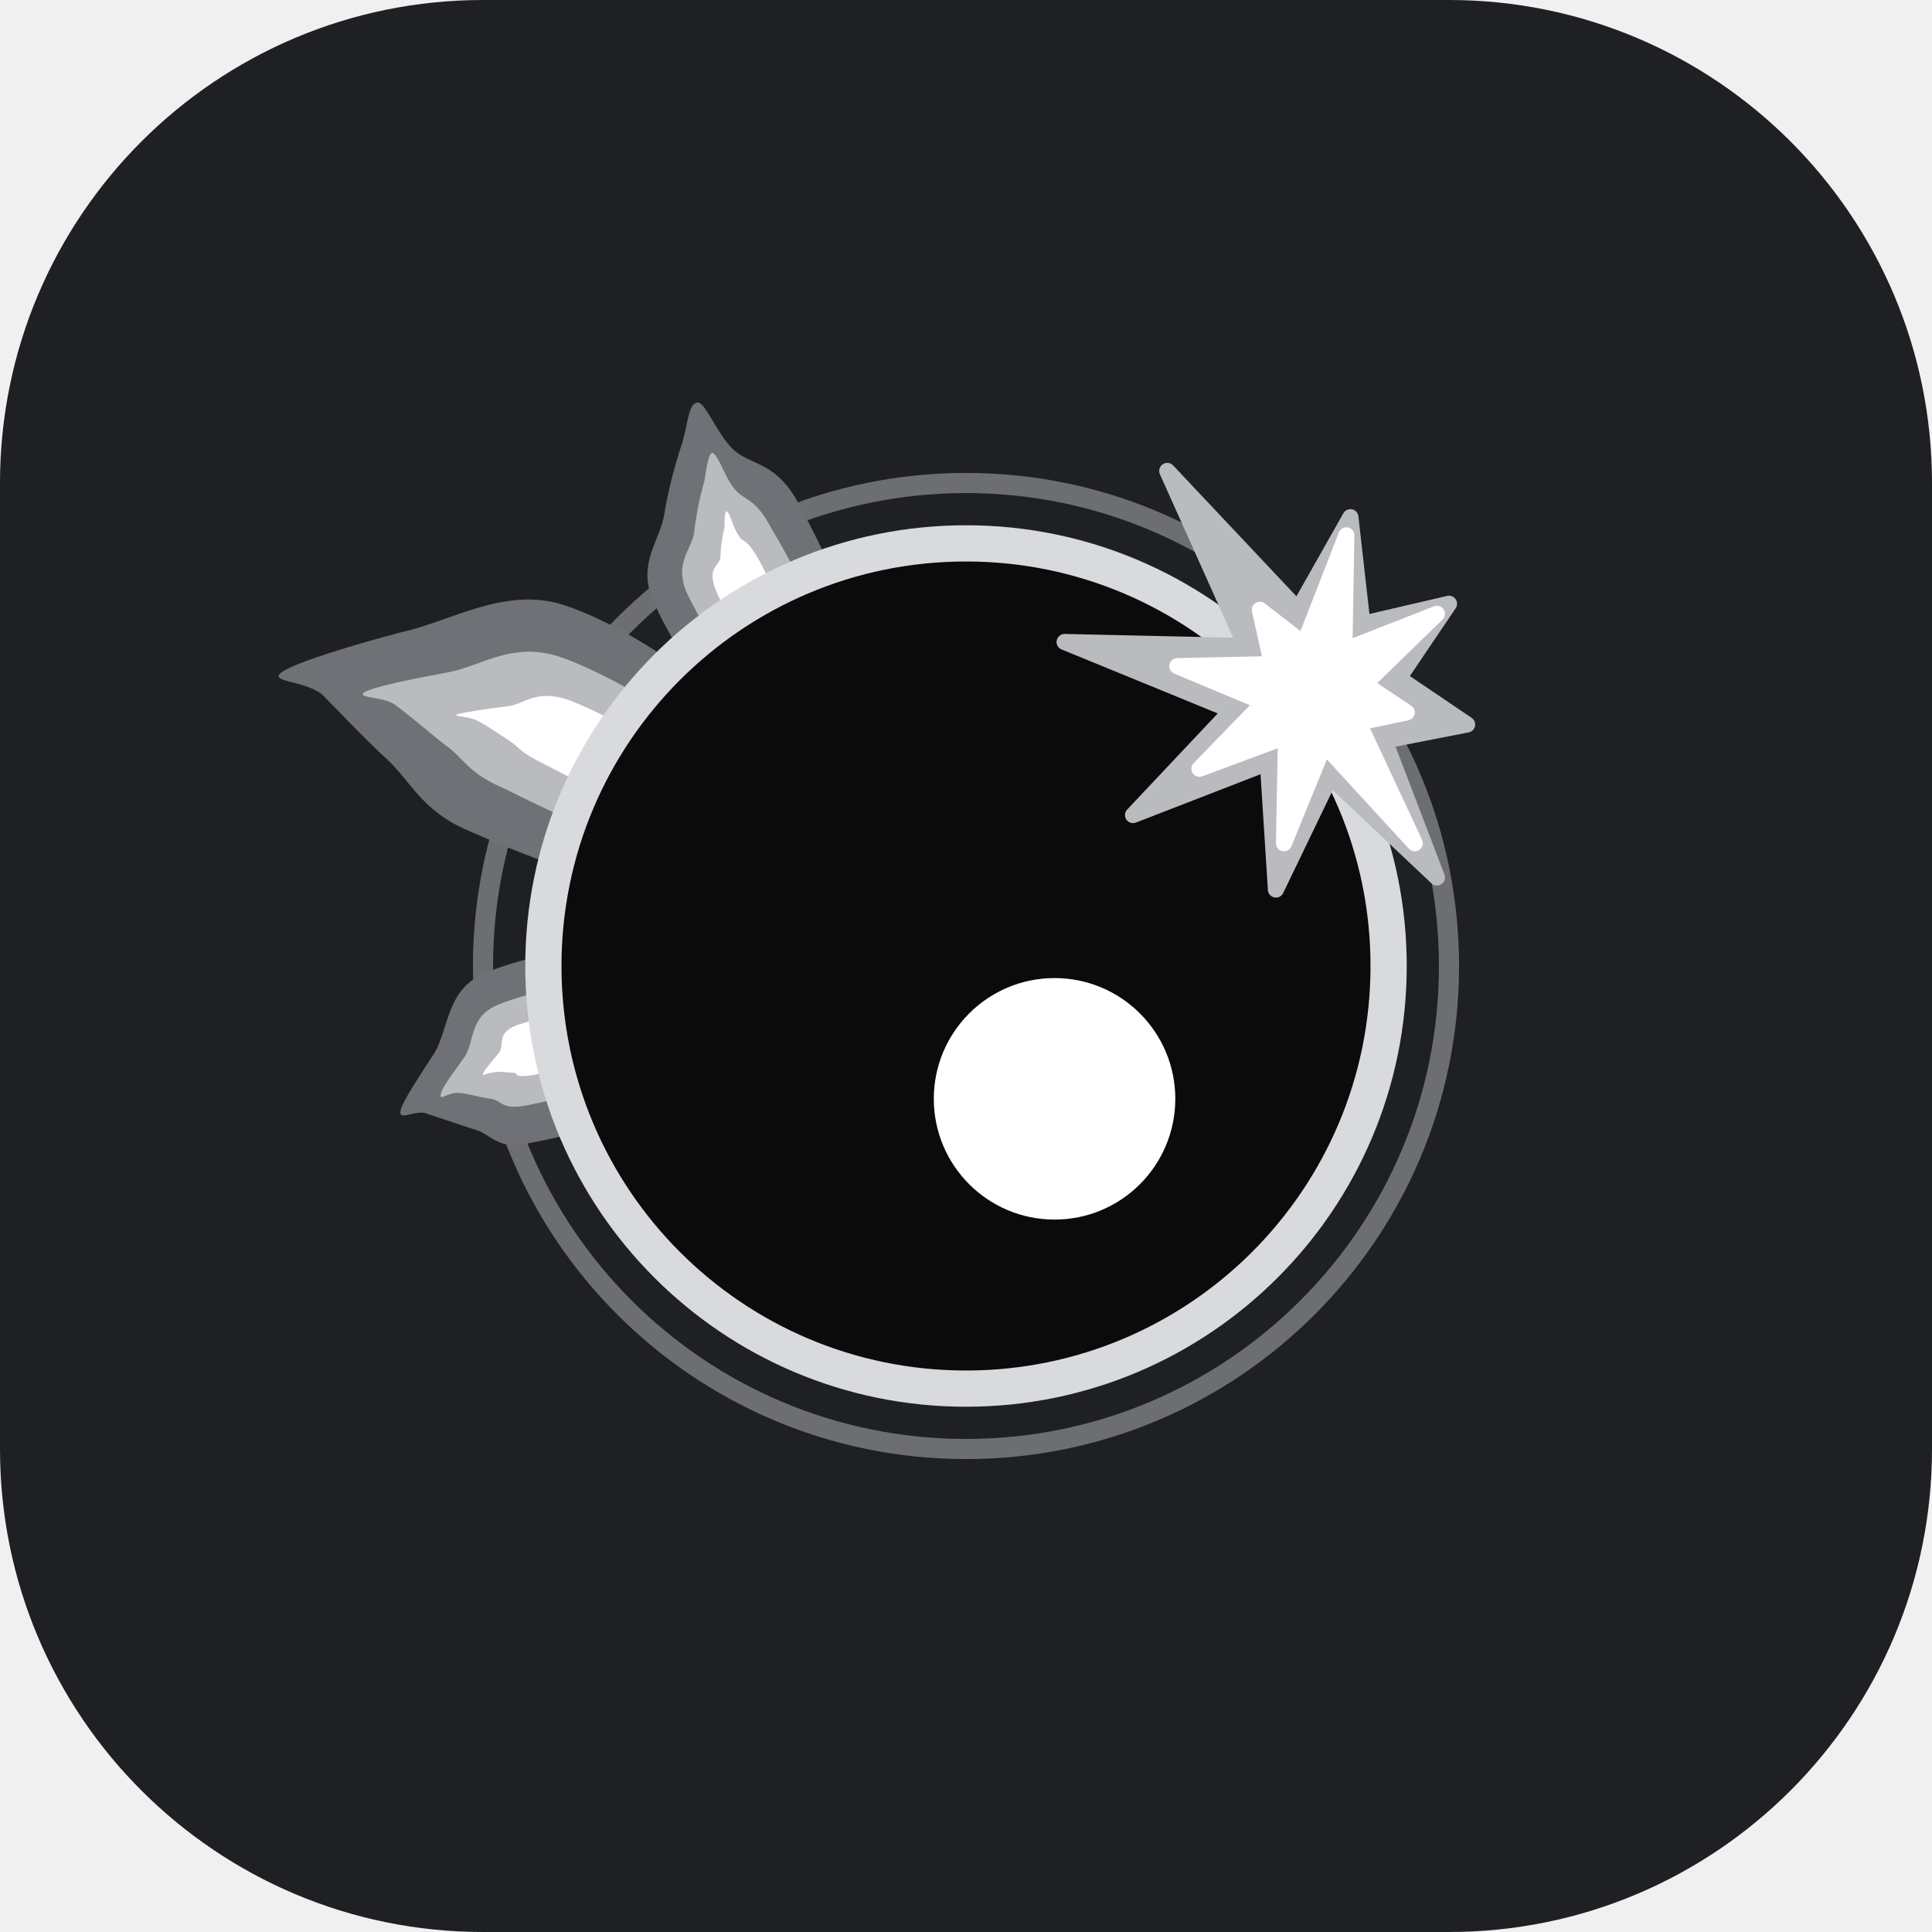
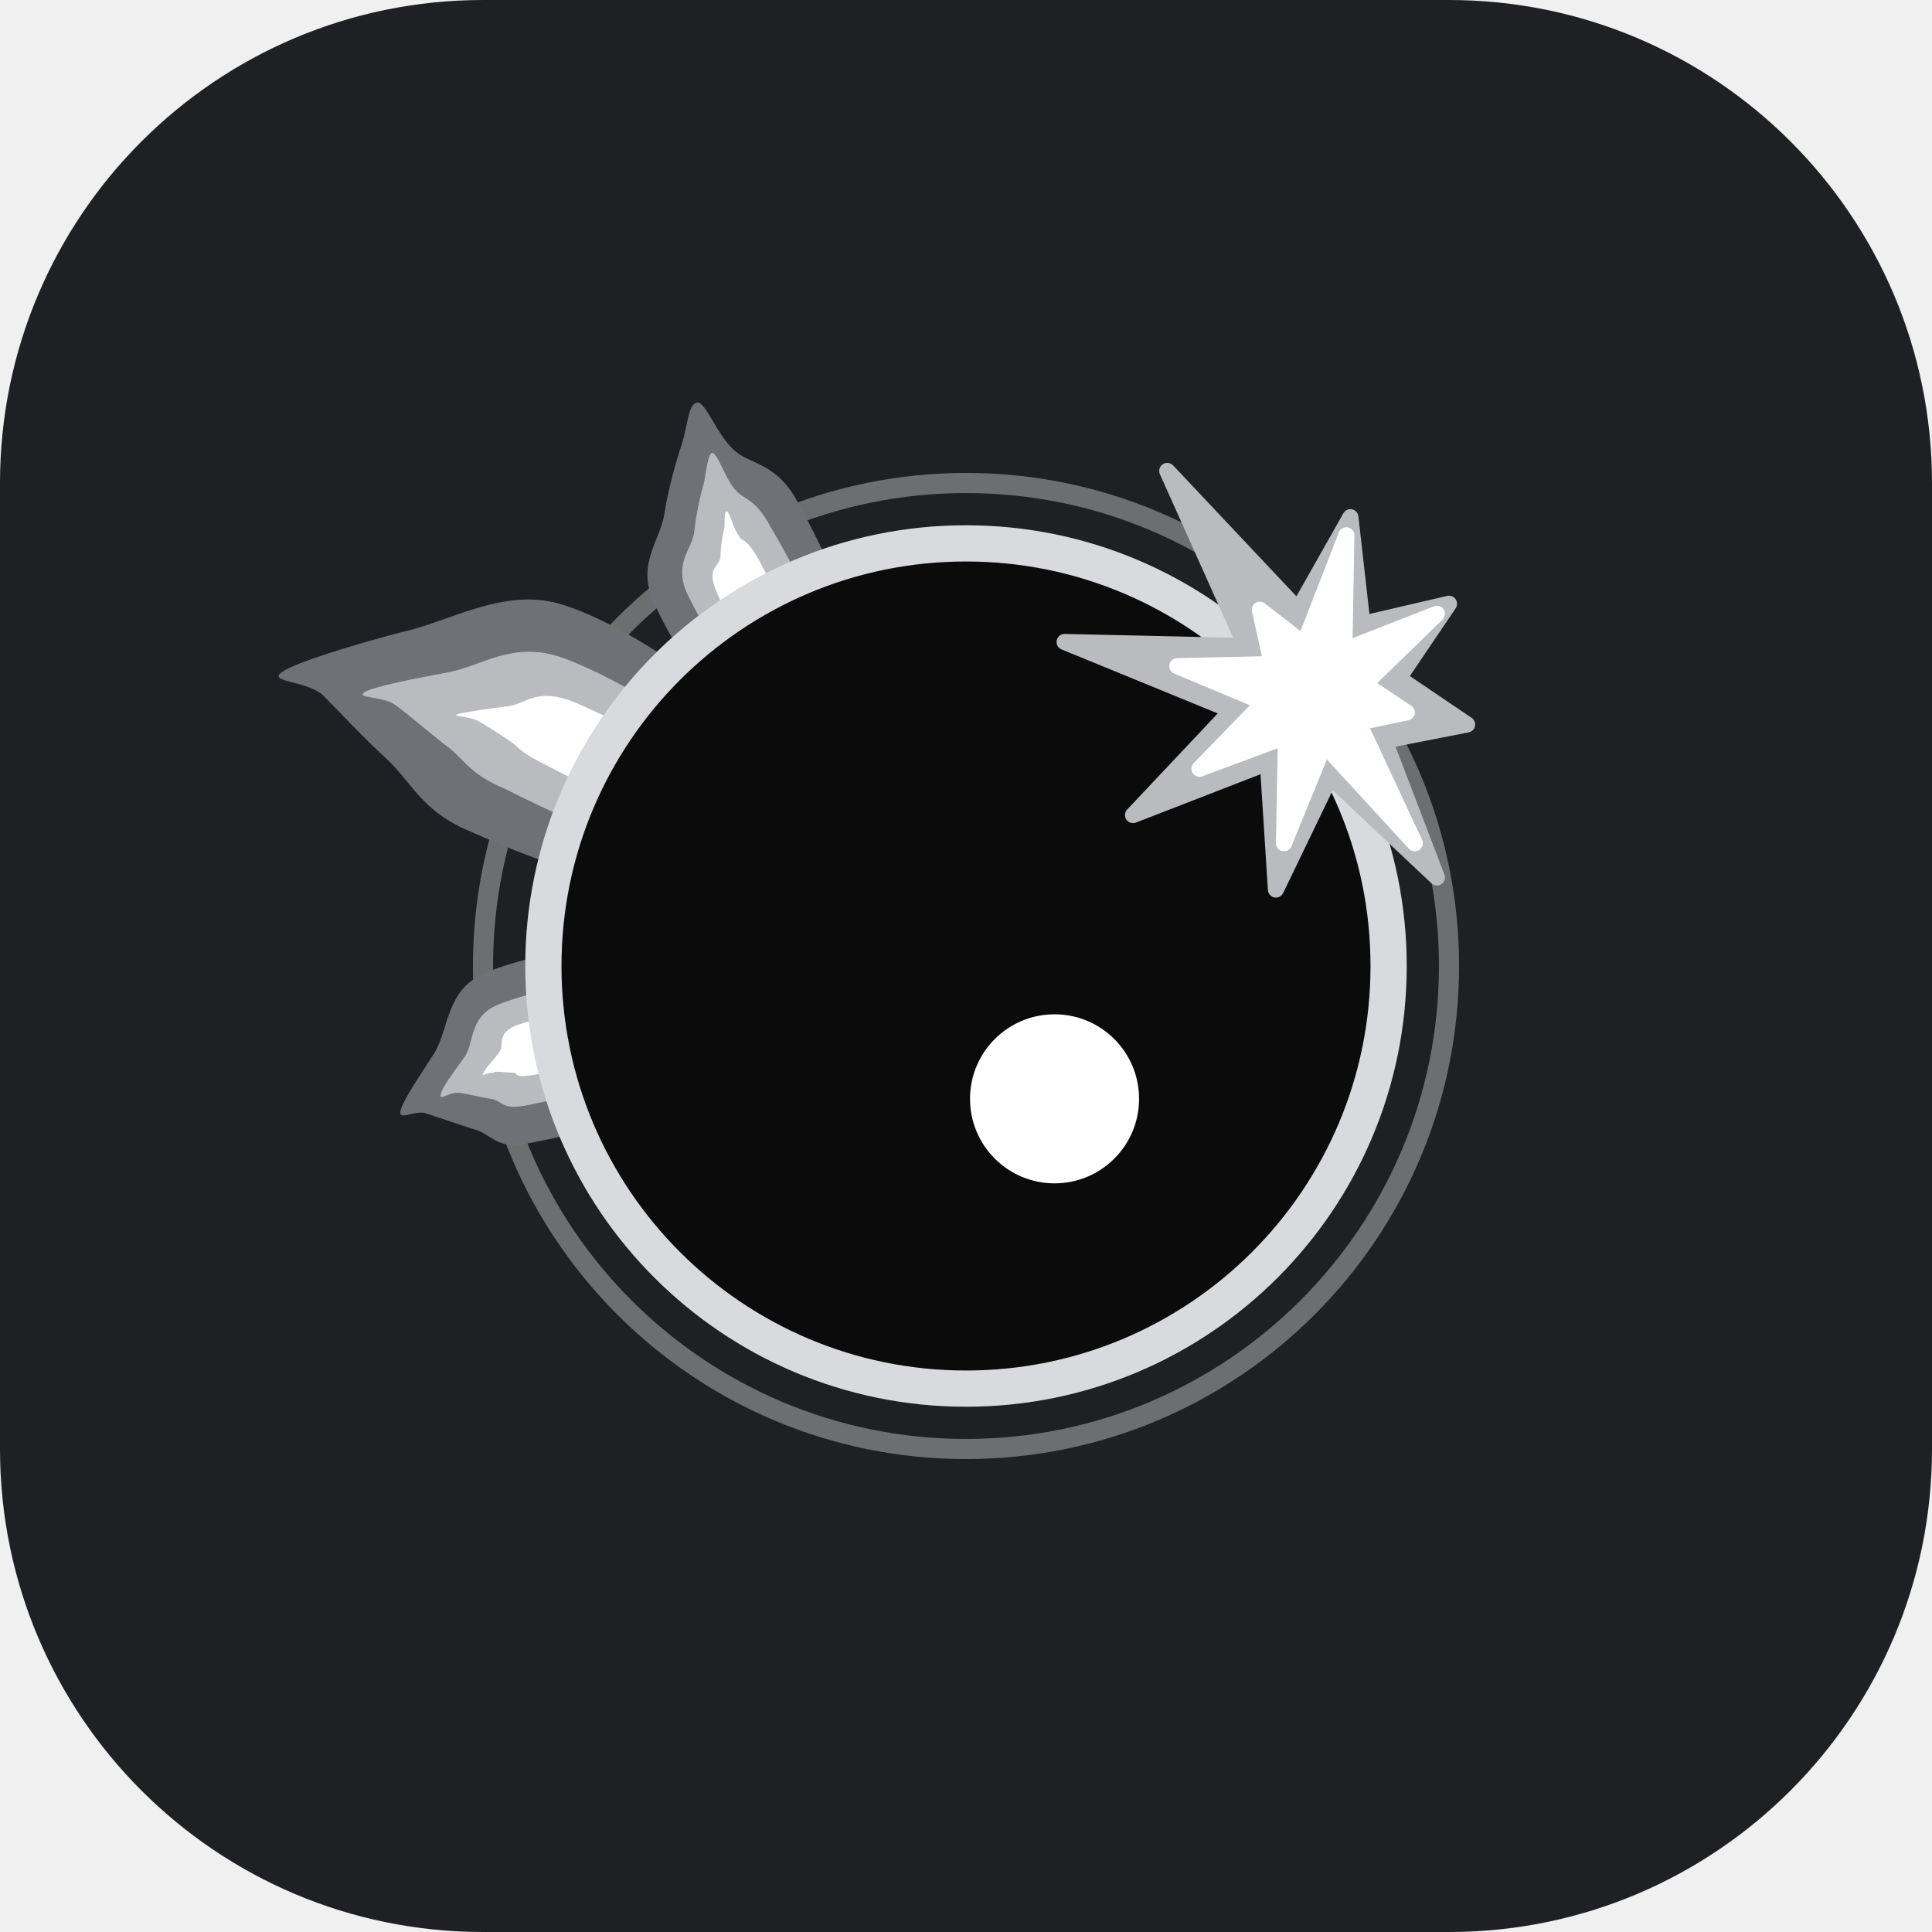
<svg xmlns="http://www.w3.org/2000/svg" viewBox="0 0 96 96">
  <rect width="96" height="96" rx="24" fill="#1f2023" />
  <circle cx="48" cy="48" r="24" fill="none" stroke="#ffffff" stroke-width="1" opacity="0.35" />
  <path d="M32.6 43.6 C30.3 44.4 25.4 42.2 23.1 41.2 C20.9 40.2 20.4 38.8 19.2 37.7 C18.0 36.6 16.8 35.3 16.0 34.5 C15.1 33.8 13.3 33.9 14.0 33.4 C14.7 32.9 17.7 32.0 20.0 31.4 C22.3 30.9 25.0 29.2 27.8 30.0 C30.6 30.8 36.1 34.2 36.9 36.5 C37.7 38.8 34.9 42.8 32.6 43.6Z" fill="#6f7177" />
  <path d="M33.1 42.1 C31.3 42.3 26.9 40.1 25.1 39.2 C23.2 38.4 23.1 37.7 22.1 37.0 C21.2 36.3 20.3 35.5 19.6 35.0 C19.0 34.6 17.7 34.7 18.1 34.4 C18.6 34.1 20.7 33.7 22.3 33.4 C23.9 33.1 25.4 31.9 27.7 32.6 C29.9 33.3 34.9 36.1 35.8 37.7 C36.7 39.2 34.9 41.8 33.1 42.1Z" fill="#b9bbbf" />
  <path d="M33.6 40.9 C32.3 40.8 28.5 38.7 27.1 38.0 C25.7 37.3 25.9 37.2 25.3 36.8 C24.7 36.4 24.1 36.0 23.7 35.8 C23.3 35.6 22.5 35.6 22.7 35.5 C23.0 35.4 24.3 35.2 25.2 35.1 C26.1 35.0 26.6 34.2 28.3 34.8 C29.9 35.4 34.1 37.6 35.0 38.6 C35.9 39.7 35.0 41.0 33.6 40.9Z" fill="#ffffff" />
  <path d="M37.3 36.1 C35.6 35.6 33.1 31.5 32.4 29.7 C31.7 28.0 32.8 26.8 33.0 25.6 C33.2 24.3 33.6 22.9 33.9 22.0 C34.2 21.0 34.2 20.0 34.7 20.0 C35.1 20.1 35.6 21.5 36.4 22.3 C37.2 23.1 38.4 22.9 39.5 24.7 C40.5 26.5 42.9 31.1 42.5 33.0 C42.2 34.9 39.0 36.6 37.3 36.1Z" fill="#6f7177" />
  <path d="M38.2 35.4 C37.0 34.7 34.8 30.9 34.1 29.4 C33.5 27.9 34.4 27.3 34.5 26.4 C34.6 25.5 34.8 24.6 35.0 23.9 C35.1 23.3 35.2 22.5 35.4 22.5 C35.7 22.6 36.0 23.7 36.5 24.3 C37.0 24.9 37.5 24.7 38.3 26.2 C39.2 27.7 41.5 31.9 41.4 33.4 C41.4 34.9 39.4 36.0 38.2 35.4Z" fill="#b9bbbf" />
  <path d="M38.9 34.8 C38.1 34.1 36.1 30.6 35.6 29.4 C35.1 28.2 35.7 28.2 35.8 27.7 C35.8 27.2 35.9 26.6 36.0 26.2 C36.0 25.9 36.0 25.4 36.1 25.4 C36.3 25.5 36.4 26.2 36.7 26.6 C36.9 27.0 37.0 26.6 37.7 27.8 C38.3 29.0 40.4 32.6 40.6 33.8 C40.8 35.0 39.8 35.5 38.9 34.8Z" fill="#ffffff" />
  <path d="M33.2 54.0 C32.2 55.6 27.9 56.5 26.3 56.8 C24.7 57.2 24.4 56.3 23.5 56.1 C22.6 55.8 21.7 55.5 21.1 55.3 C20.5 55.2 19.8 55.7 19.9 55.2 C20.0 54.7 20.9 53.4 21.6 52.3 C22.3 51.1 22.2 49.2 24.0 48.4 C25.7 47.6 30.5 46.5 32.0 47.4 C33.5 48.4 34.1 52.4 33.2 54.0Z" fill="#6f7177" />
  <path d="M32.7 52.8 C31.8 53.8 27.7 54.6 26.3 54.9 C24.9 55.2 25.0 54.7 24.4 54.6 C23.7 54.5 23.1 54.3 22.7 54.3 C22.3 54.3 21.8 54.7 21.9 54.4 C21.9 54.1 22.6 53.2 23.1 52.5 C23.6 51.7 23.3 50.5 24.8 49.9 C26.3 49.3 30.7 48.2 32.0 48.7 C33.3 49.2 33.7 51.8 32.7 52.8Z" fill="#b9bbbf" />
  <path d="M32.5 51.8 C31.5 52.4 27.8 53.1 26.6 53.4 C25.4 53.6 25.8 53.3 25.5 53.3 C25.1 53.3 24.7 53.2 24.5 53.3 C24.2 53.3 23.9 53.5 24.0 53.4 C24.0 53.2 24.5 52.7 24.8 52.3 C25.1 51.9 24.6 51.3 25.8 50.9 C27.0 50.5 31.0 49.6 32.1 49.7 C33.2 49.9 33.4 51.2 32.5 51.8Z" fill="#ffffff" />
  <circle cx="48" cy="48" r="21" fill="#0b0b0c" />
  <circle cx="48" cy="48" r="21" fill="none" stroke="#d9dadd" stroke-width="1.8" />
-   <circle cx="52.4" cy="54.6" r="6" fill="#ffffff" />
+   <circle cx="52.4" cy="54.6" r="4.2" fill="#ffffff" />
  <path d="M72.9 36.0 L68.8 36.8 L71.4 43.6 L66.1 38.6 L63.4 44.2 L63.0 37.9 L56.3 40.5 L61.2 35.3 L52.9 31.9 L61.9 32.1 L58.0 23.4 L64.5 30.3 L67.1 25.7 L67.7 31.0 L72.0 30.0 L69.5 33.7 Z" fill="#b9bbbf" stroke="#b9bbbf" stroke-width="0.8" stroke-linejoin="round" />
  <path d="M69.9 35.4 L67.5 35.9 L70.3 41.9 L65.8 37.0 L63.8 41.9 L63.9 36.6 L59.6 38.2 L62.8 34.9 L58.5 33.1 L63.2 33.0 L62.6 30.3 L64.8 32.0 L66.9 26.6 L66.8 32.3 L71.4 30.5 L67.8 34.0 Z" fill="#ffffff" stroke="#ffffff" stroke-width="0.8" stroke-linejoin="round" />
</svg>
